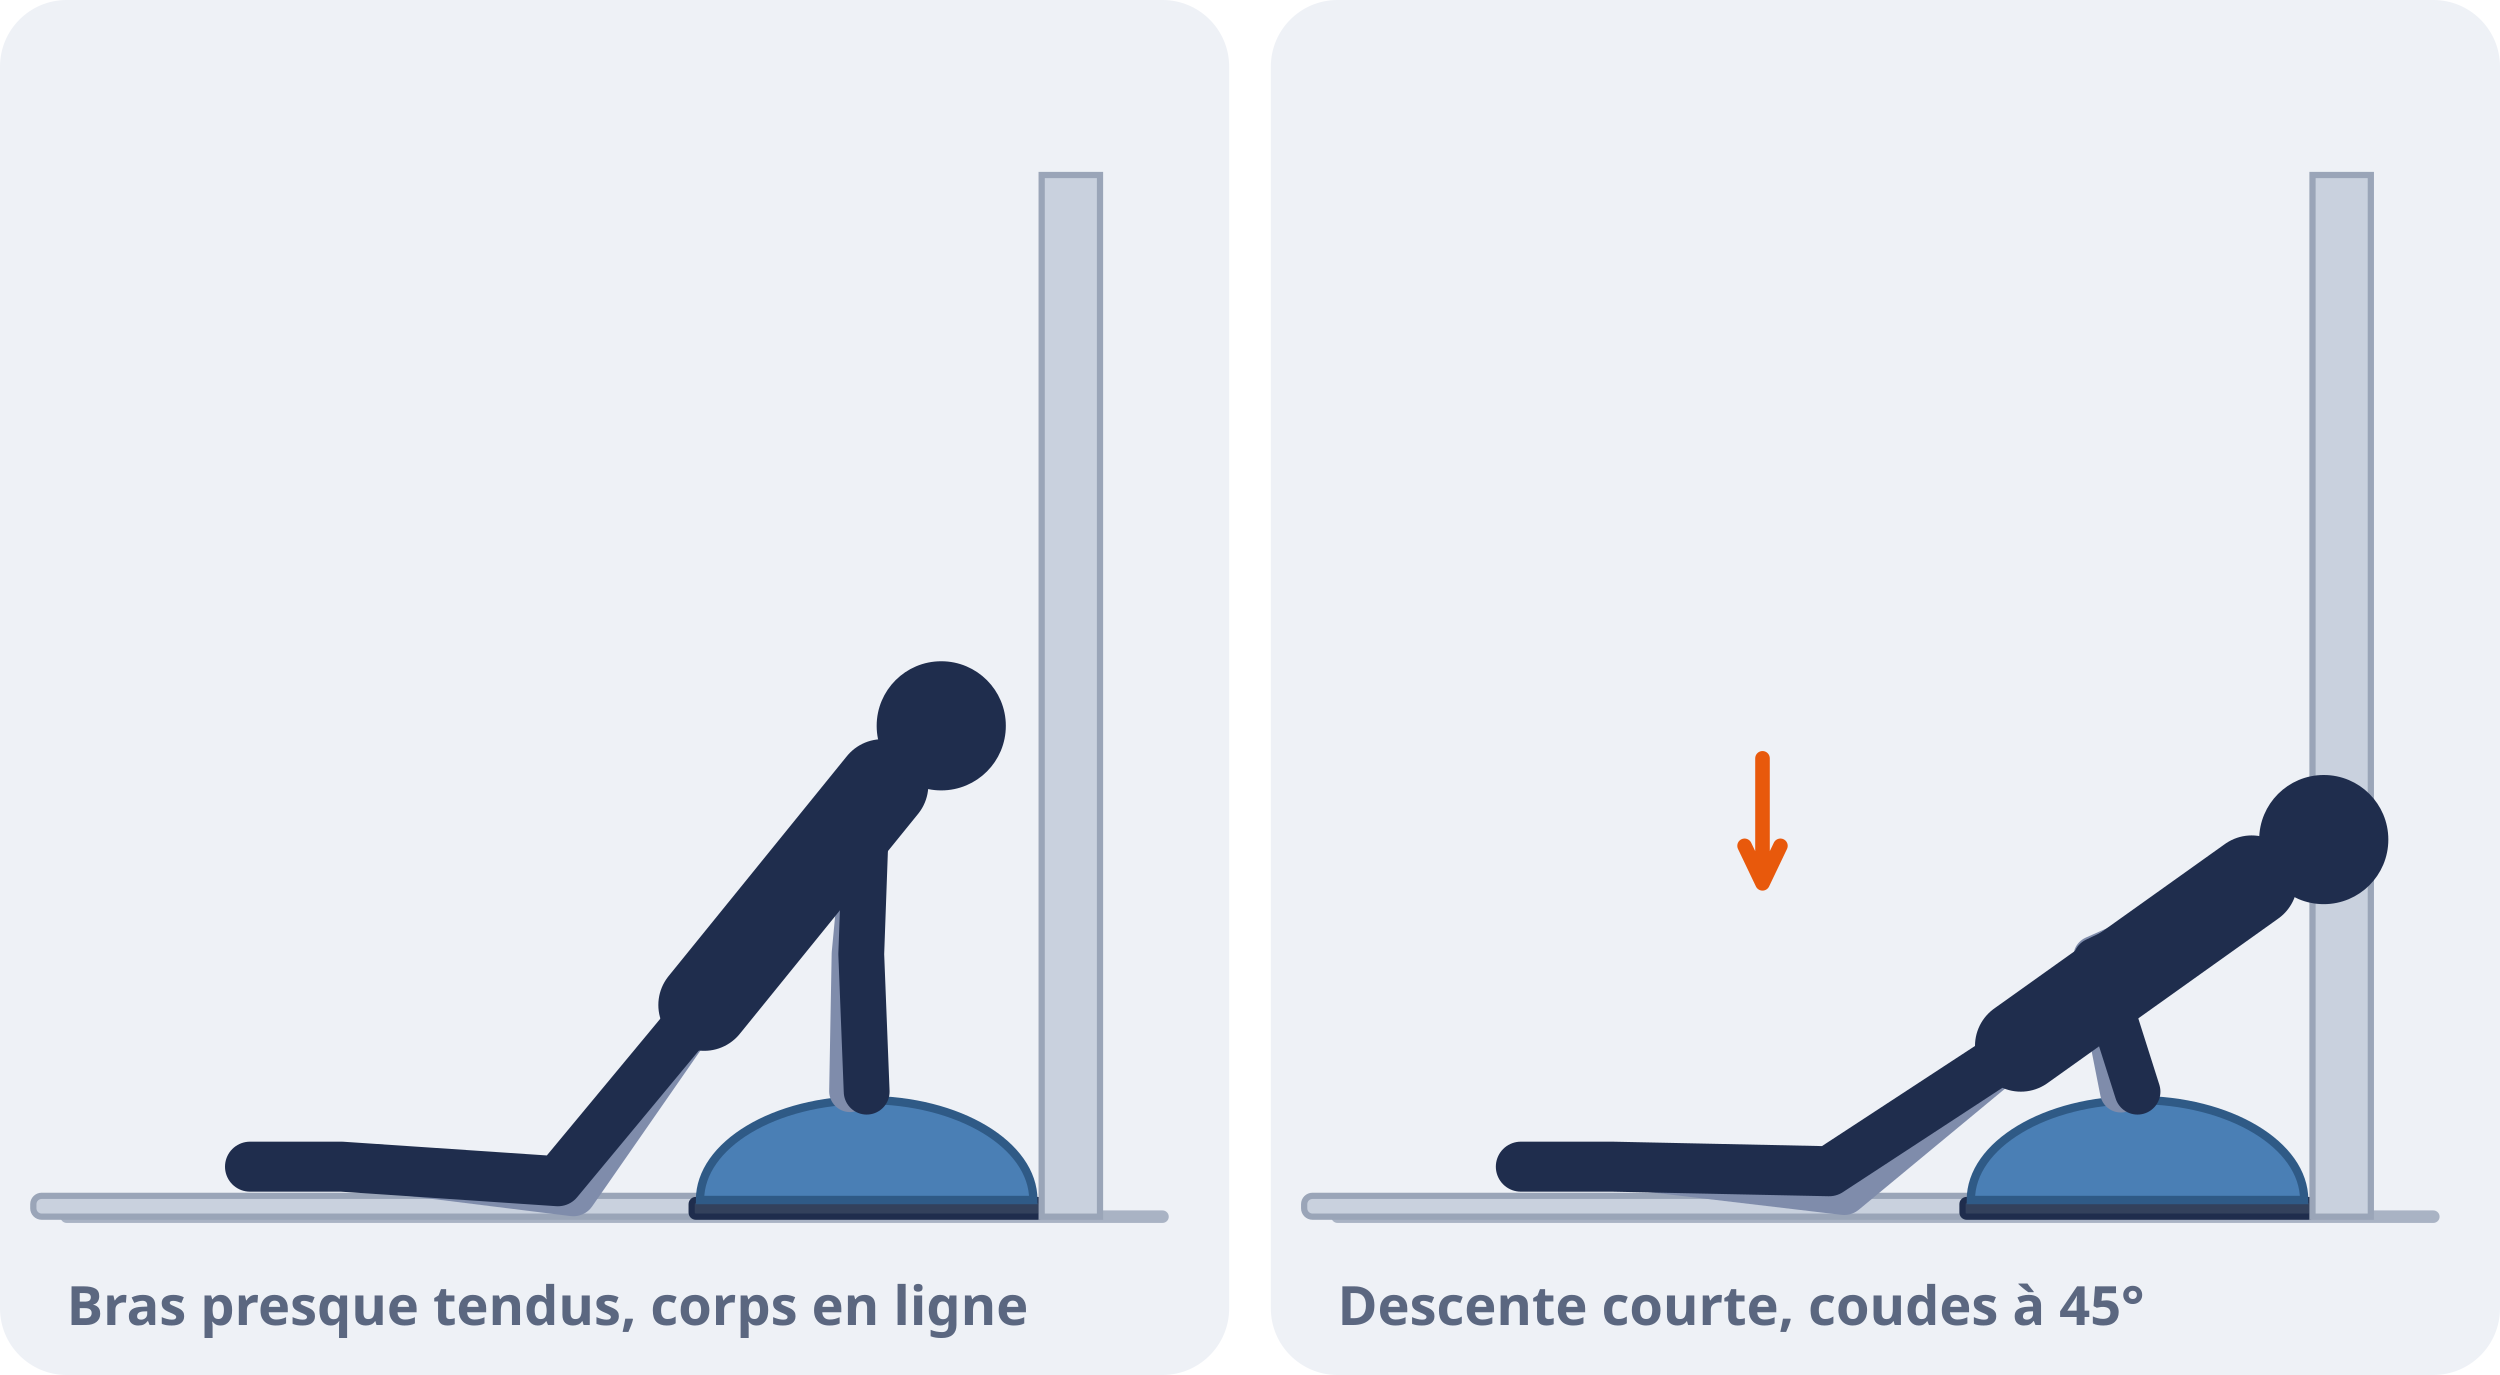
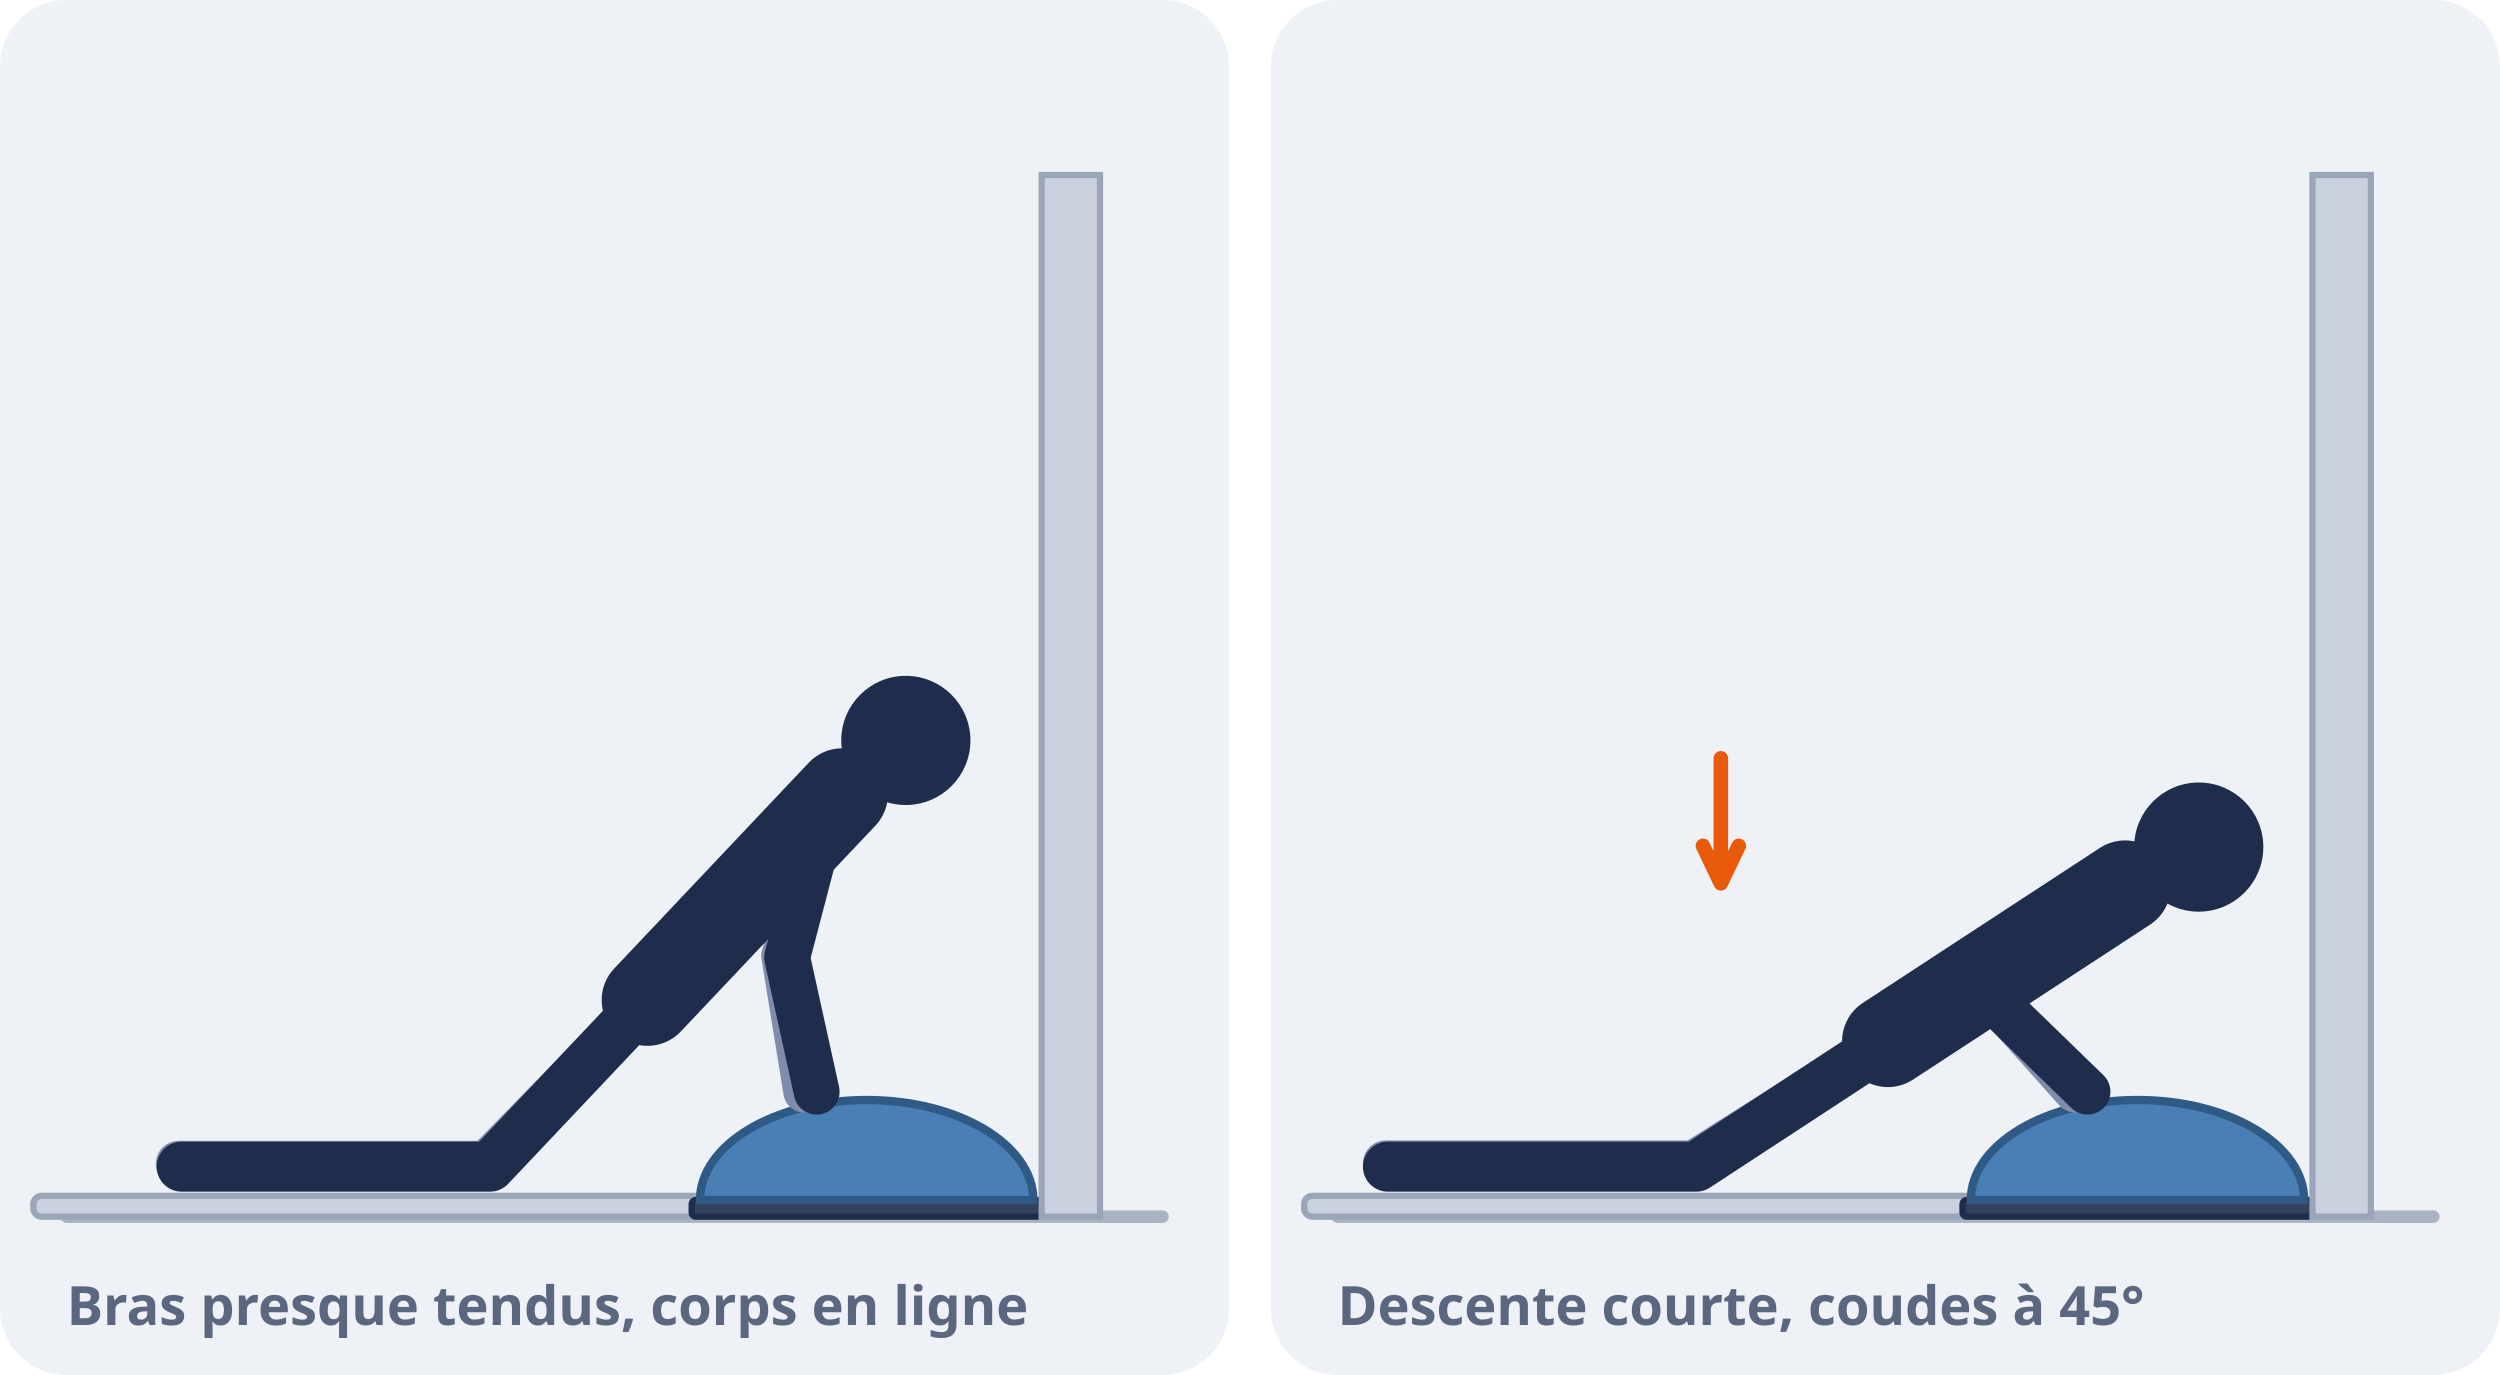
<svg xmlns="http://www.w3.org/2000/svg" viewBox="0 0 600 330" role="img" aria-labelledby="t">
  <style>.bg{fill:#eef1f6}.gr{stroke:#a9b3c4;stroke-width:3;stroke-linecap:round}.bn{stroke:#1f2d4d;fill:none;stroke-linecap:round;stroke-linejoin:round}.bf{stroke:#7f8cab;fill:none;stroke-linecap:round;stroke-linejoin:round}.bh{fill:#1f2d4d}.pr{fill:#c9d1de;stroke:#9aa5b8;stroke-width:1.5}.wb{fill:#dbe1ec}.prl{stroke:#9aa5b8;fill:none;stroke-linecap:round}.ac{stroke:#e8590c;fill:#e8590c;stroke-linecap:round}polyline.ac{fill:none}.arw{stroke:#e8590c;stroke-width:3.5;fill:none;stroke-linecap:round;stroke-linejoin:round}.arc{stroke:#e8590c;stroke-width:3;fill:none;stroke-dasharray:6 5}.tw{stroke:#e0a93c;fill:none;stroke-linecap:round;stroke-linejoin:round}.db{stroke:#4a5568}.dbi{stroke:#8793a8}.bag{fill:#3b7a57;stroke:#285a3f;stroke-width:1.5}.bagp{fill:#2f6849}.pl{fill:#4a5568;fill-opacity:.3;stroke:#4a5568;stroke-width:5}.plh{fill:#4a5568}.pl2{fill:#4a5568;stroke:#2d3748;stroke-width:1}.sf{stroke:#e0a93c;fill:none;stroke-linecap:round}.sb{fill:#8fb8de;fill-opacity:.6;stroke:#4f83b3;stroke-width:3}.mb{fill:#c9884a;stroke:#8a5a2b;stroke-width:2}.mbs{stroke:#8a5a2b;stroke-width:2;fill:none}.wh{fill:#4a5568;stroke:#2d3748;stroke-width:2}.whh{fill:#c9d1de}.vest{stroke:#2f9e8f;fill:none}.vestp{stroke:#1d6b60;fill:none}.bsd{fill:#4a7fb5;stroke:#2f5a86;stroke-width:2}.bsb{fill:#33415c;stroke:#1f2d4d;stroke-width:1.5}.lbl{font:600 13px system-ui,sans-serif;fill:#5b6780}@media (prefers-color-scheme:dark){.vest{stroke:#3fbfae}.vestp{stroke:#1d6b60}.bsd{fill:#5b93cb;stroke:#a9c8e8}.bsb{fill:#b5bfd3;stroke:#e8edf7}.sb{fill:#5d8fc0;fill-opacity:.55;stroke:#8fb8de}.mb{fill:#c9884a;stroke:#e8b07a}.mbs{stroke:#e8b07a}.wh{fill:#b5bfd3;stroke:#e8edf7}.whh{fill:#2d3750}.pl{fill:#b5bfd3;stroke:#b5bfd3}.plh{fill:#b5bfd3}.pl2{fill:#b5bfd3;stroke:#e8edf7}.sf{stroke:#d9b56a}.bg{fill:#1b2233}.gr{stroke:#4a5670}.bn{stroke:#e8edf7}.bf{stroke:#8a97b5}.bh{fill:#e8edf7}.pr{fill:#2d3750;stroke:#4a5670}.wb{fill:#252e44}.prl{stroke:#56637f}.ac{stroke:#ff8a3d;fill:#ff8a3d}.arw,.arc{stroke:#ff8a3d}.tw{stroke:#d9b56a}.db{stroke:#b5bfd3}.dbi{stroke:#7b87a0}.lbl{fill:#9fb0cf}}</style>
  <rect class="bg" x="0" y="0" width="295" height="330" rx="16" />
  <line class="gr" x1="16" y1="292" x2="279" y2="292" />
  <rect class="pr" x="8" y="287" width="180" height="5" rx="2" />
  <rect class="bsb" x="166" y="288" width="84" height="4" rx="1" />
  <path class="bsd" d="M168,288 A40 24 0 0 1 248,288 Z" />
  <rect class="pr" x="250" y="42" width="14" height="250" rx="0" />
-   <polyline class="bf" stroke-width="10" points="208,193 204.6,228.9 204,261.9" />
-   <polyline class="bf" stroke-width="11" points="169,241.2 137.6,286.4 86,280 64,280" />
-   <polyline class="bn" stroke-width="22" points="169,241.2 211.8,188.4" />
-   <polyline class="bn" stroke-width="12" points="169,241.2 133.9,283.5 82,280 60,280" />
-   <polyline class="bn" stroke-width="11" points="208,193 206.7,229 208,262" />
-   <circle class="bn bh" cx="225.9" cy="174.2" r="15" />
+   <polyline class="bf" stroke-width="10" points="198,195 187.7,229.4 193,262" />
+   <polyline class="bf" stroke-width="11" points="155.4,240 116.9,279.3 64.9,279.3 42.9,279.3" />
+   <polyline class="bn" stroke-width="22" points="155.4,240 202.1,190.6" />
+   <polyline class="bn" stroke-width="12" points="155.4,240 117.6,280 65.6,280 43.6,280" />
+   <polyline class="bn" stroke-width="11" points="198,195 188.9,229.8 196,262" />
+   <circle class="bn bh" cx="217.4" cy="177.7" r="15" />
  <text class="lbl" x="16" y="318">Bras presque tendus, corps en ligne</text>
  <rect class="bg" x="305" y="0" width="295" height="330" rx="16" />
  <line class="gr" x1="321" y1="292" x2="584" y2="292" />
  <rect class="pr" x="313" y="287" width="180" height="5" rx="2" />
  <rect class="bsb" x="471" y="288" width="84" height="4" rx="1" />
  <path class="bsd" d="M473,288 A40 24 0 0 1 553,288 Z" />
  <rect class="pr" x="555" y="42" width="14" height="250" rx="0" />
-   <polyline class="bf" stroke-width="10" points="535.5,215 502.6,229.6 509,262" />
-   <polyline class="bf" stroke-width="11" points="485,251 442.6,286.1 391,280 369,280" />
-   <polyline class="bn" stroke-width="22" points="485,251 540.4,211.5" />
-   <polyline class="bn" stroke-width="12" points="485,251 439,281.1 387,280 365,280" />
-   <polyline class="bn" stroke-width="11" points="535.5,215 503,230.5 513,262" />
-   <circle class="bn bh" cx="557.7" cy="201.5" r="15" />
-   <path class="arw" d="M423,182 L423,212 M418.7,203 L423,212 L427.3,203" />
+   <polyline class="bf" stroke-width="10" points="505,216 476,237.4 498,262" />
+   <polyline class="bf" stroke-width="11" points="453.1,249.9 406.6,279.2 354.6,279.2 332.6,279.2" />
+   <polyline class="bn" stroke-width="22" points="453.1,249.9 510,212.7" />
+   <polyline class="bn" stroke-width="12" points="453.1,249.9 407.1,280 355.1,280 333.1,280" />
+   <polyline class="bn" stroke-width="11" points="505,216 477.3,239 501,262" />
+   <circle class="bn bh" cx="527.7" cy="203.3" r="15" />
+   <path class="arw" d="M413,182 L413,212 M408.7,203 L413,212 L417.3,203" />
  <text class="lbl" x="321" y="318">Descente courte, coudes à 45°</text>
</svg>
